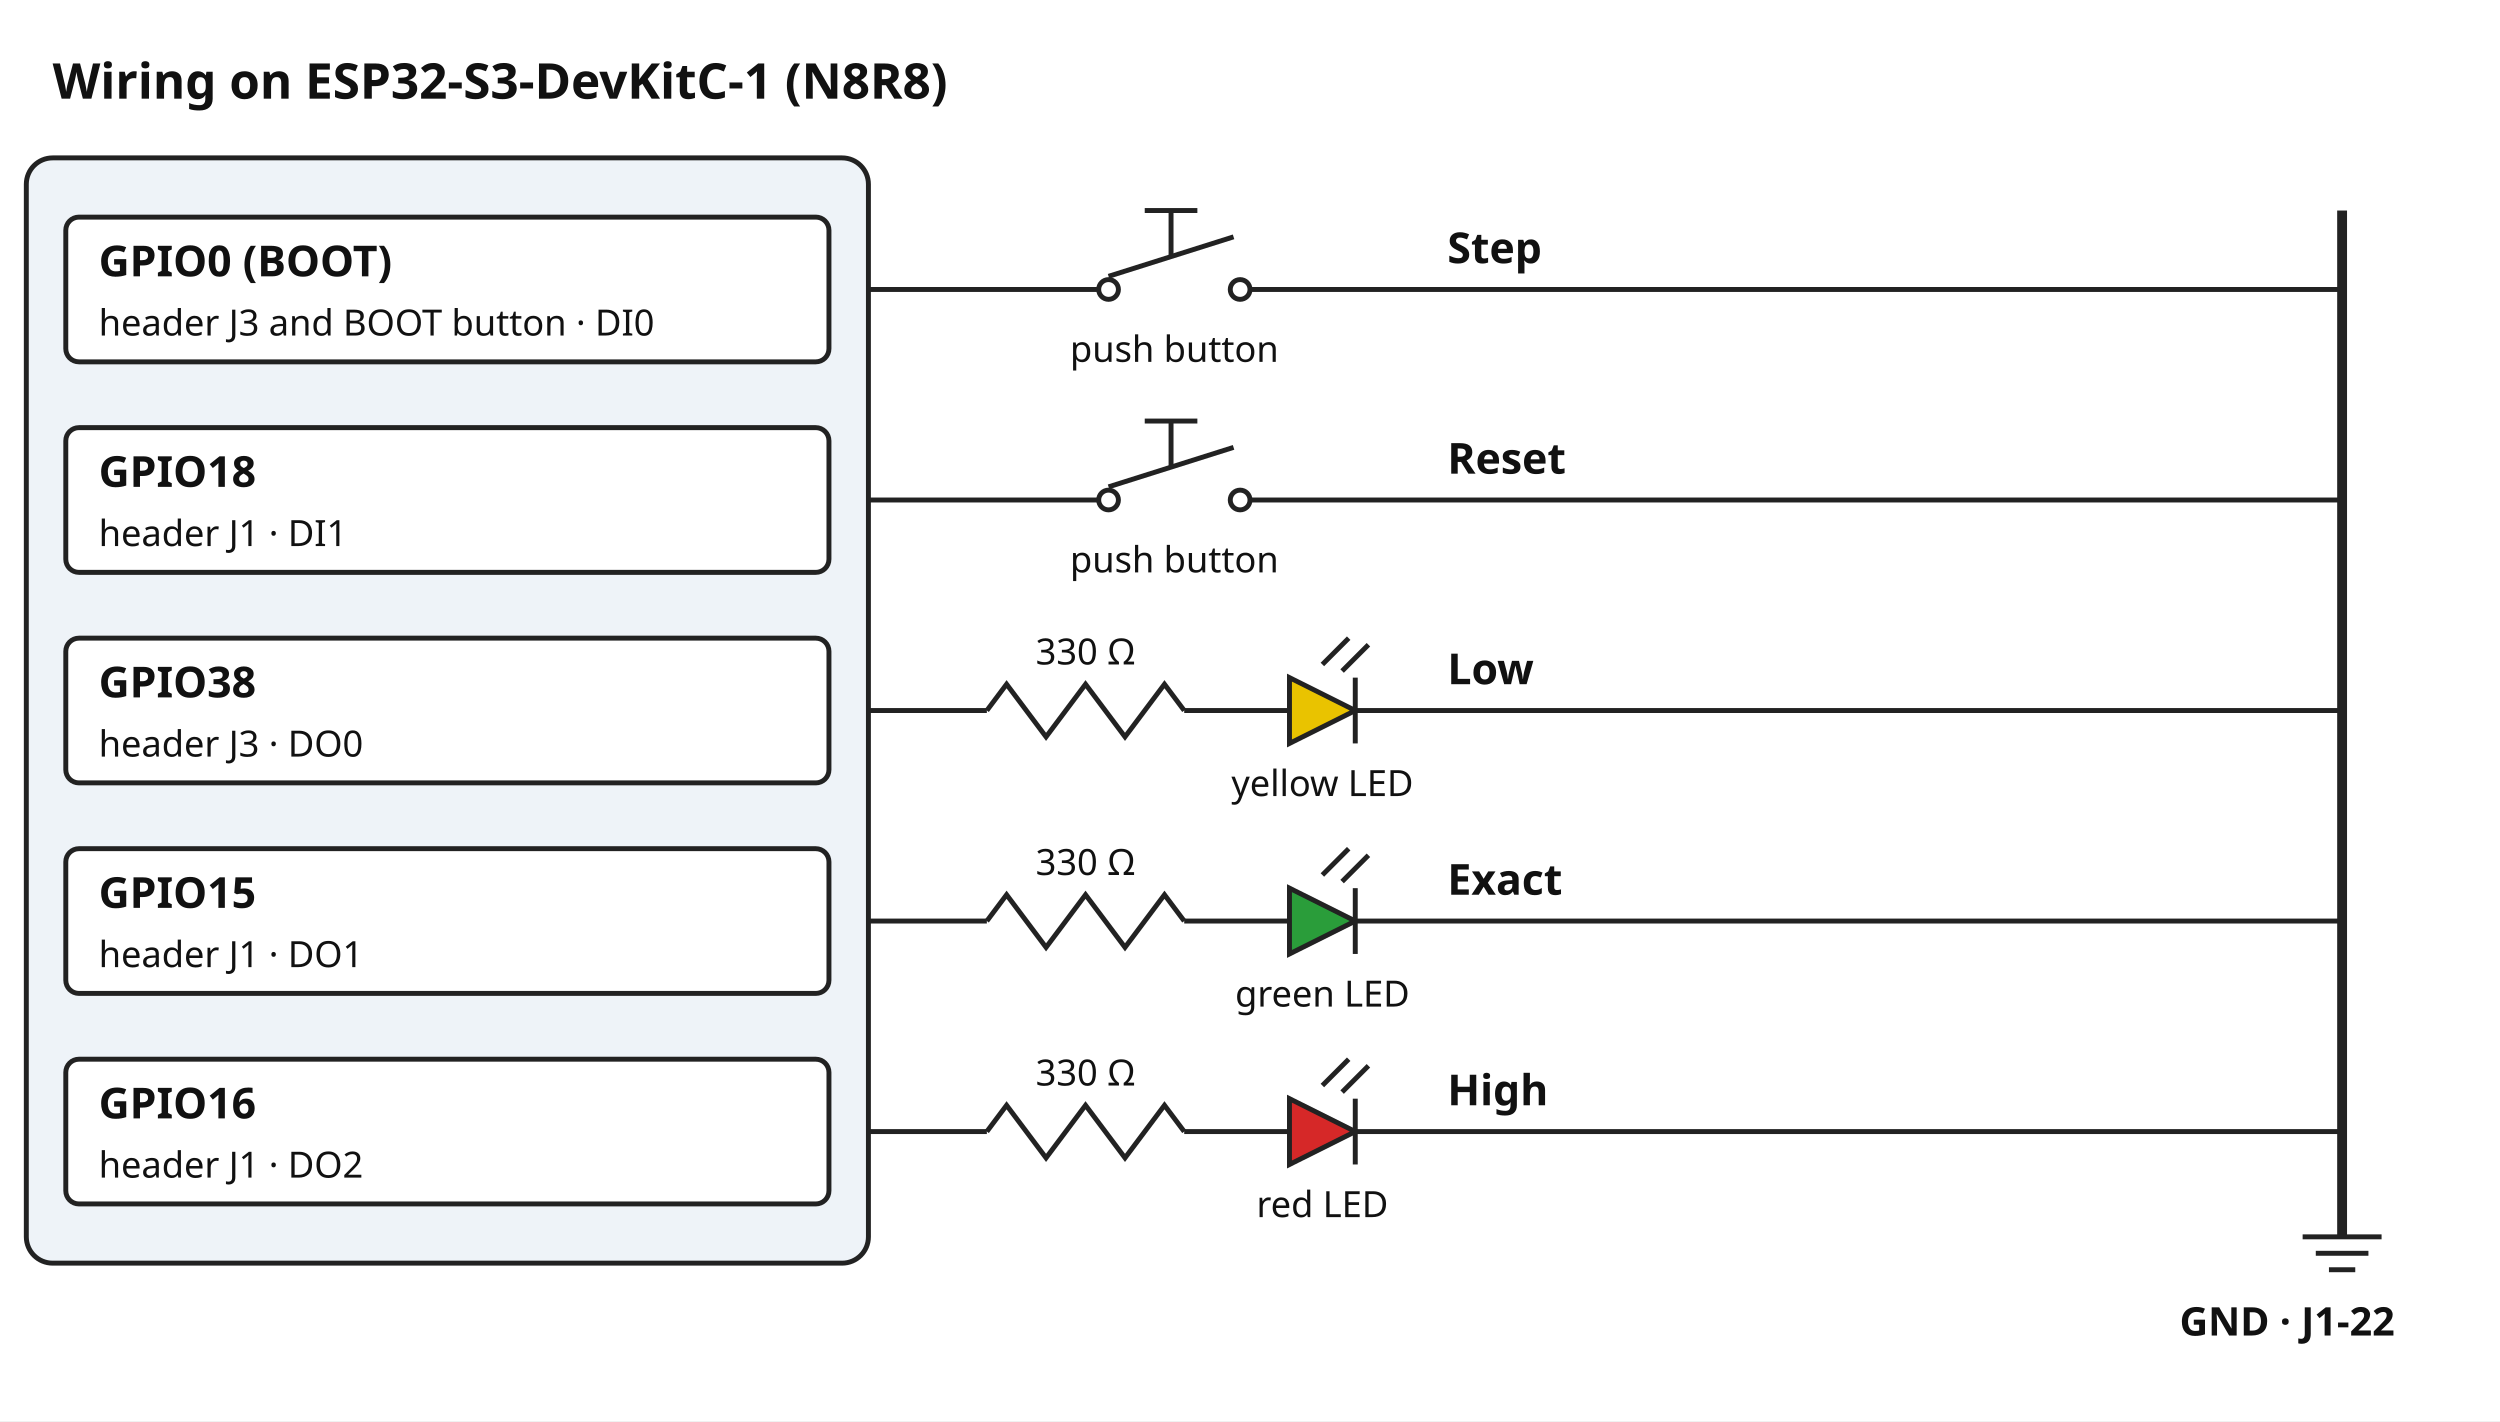
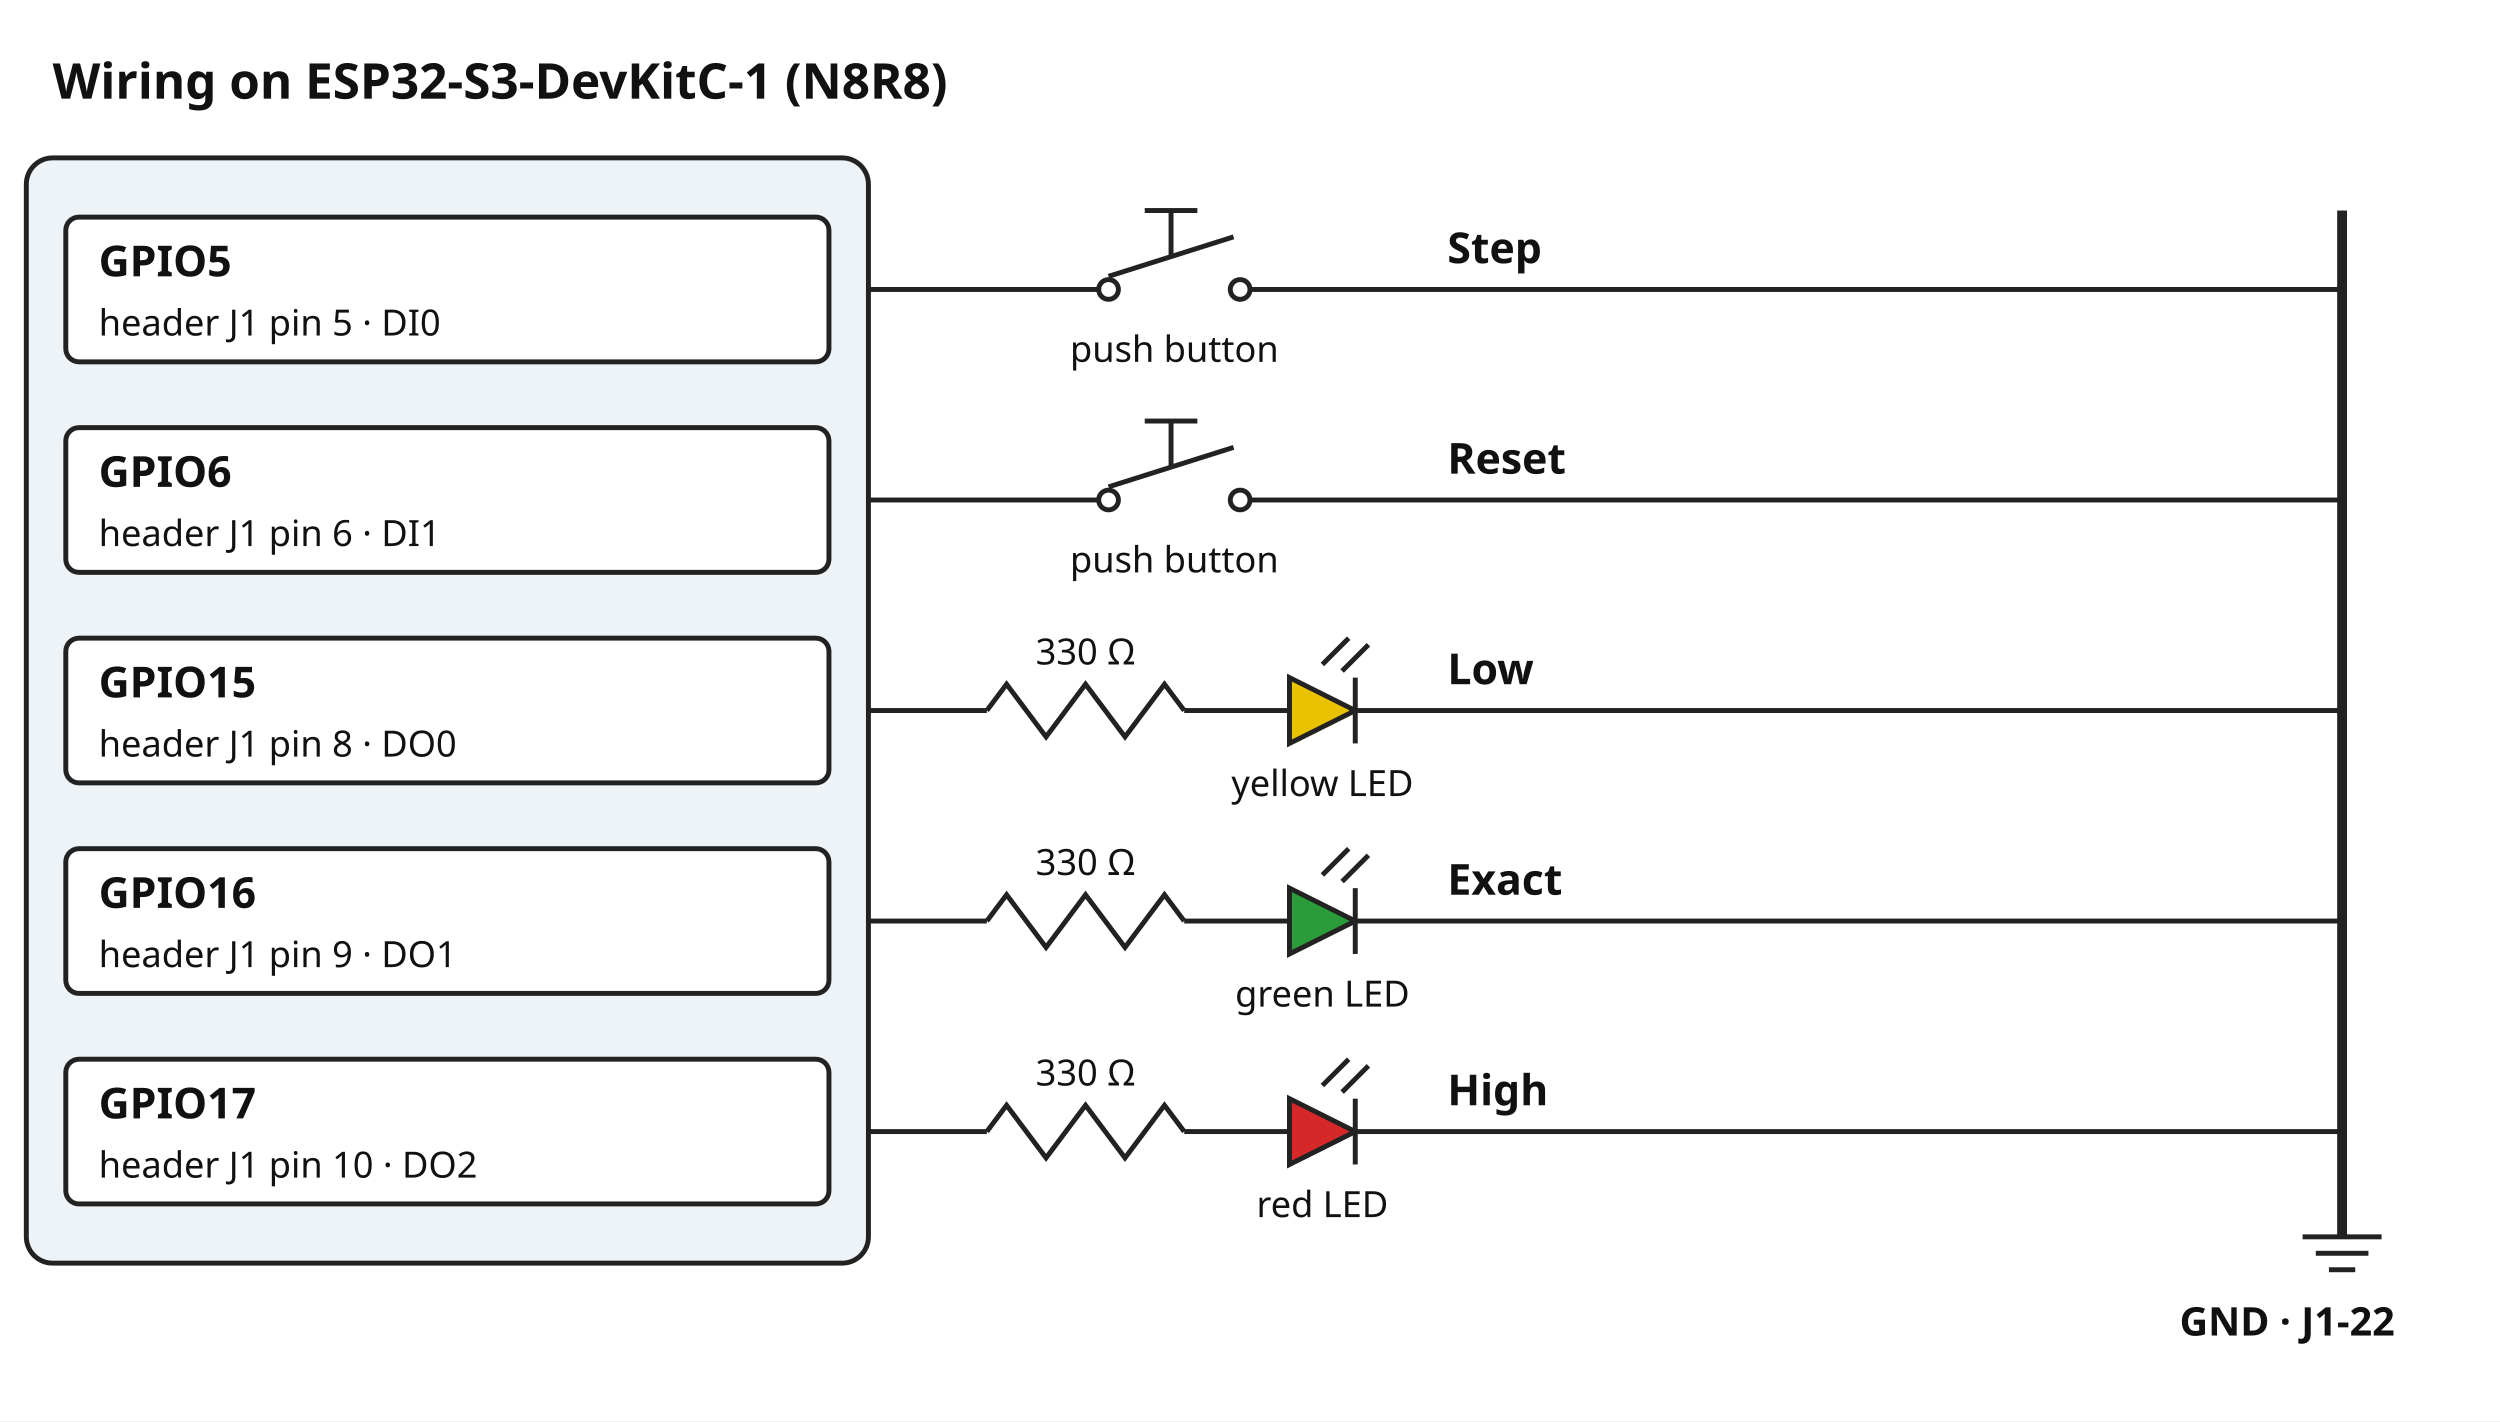
<svg xmlns="http://www.w3.org/2000/svg" viewBox="0 0 760 432" width="760" height="432" role="img" aria-labelledby="wiring-esp32-s3-devkitc-title wiring-esp32-s3-devkitc-desc" font-family="sans-serif" fill="#111111" stroke="#222222" stroke-width="1.5">
  <rect width="760" height="432" fill="#ffffff" stroke="none" />
  <text stroke="none" x="16" y="30" font-size="15" font-weight="bold">Wiring on ESP32-S3-DevKitC-1 (N8R8)</text>
  <rect x="8" y="48" width="256" height="336" rx="8" fill="#eef3f8" />
  <rect x="20" y="66" width="232" height="44" rx="4" fill="#ffffff" />
-   <text stroke="none" x="30" y="84" font-size="13" font-weight="bold">GPIO0 (BOOT)</text>
-   <text stroke="none" x="30" y="102" font-size="11">header J3 and BOOT button · DI0</text>
+   <text stroke="none" x="30" y="84" font-size="13" font-weight="bold">GPIO5</text>
+   <text stroke="none" x="30" y="102" font-size="11">header J1 pin 5 · DI0</text>
  <text stroke="none" x="440" y="80" font-size="13" font-weight="bold">Step</text>
  <polyline points="264,88 334,88" fill="none" />
  <circle cx="337" cy="88" r="3" fill="#ffffff" />
  <circle cx="377" cy="88" r="3" fill="#ffffff" />
  <polyline points="337,84 375,72" fill="none" />
  <polyline points="356,78 356,64" fill="none" />
  <polyline points="348,64 364,64" fill="none" />
  <text stroke="none" x="357" y="110" text-anchor="middle" font-size="11">push button</text>
  <polyline points="380,88 712,88" fill="none" />
  <rect x="20" y="130" width="232" height="44" rx="4" fill="#ffffff" />
-   <text stroke="none" x="30" y="148" font-size="13" font-weight="bold">GPIO18</text>
-   <text stroke="none" x="30" y="166" font-size="11">header J1 · DI1</text>
+   <text stroke="none" x="30" y="148" font-size="13" font-weight="bold">GPIO6</text>
+   <text stroke="none" x="30" y="166" font-size="11">header J1 pin 6 · DI1</text>
  <text stroke="none" x="440" y="144" font-size="13" font-weight="bold">Reset</text>
  <polyline points="264,152 334,152" fill="none" />
  <circle cx="337" cy="152" r="3" fill="#ffffff" />
  <circle cx="377" cy="152" r="3" fill="#ffffff" />
  <polyline points="337,148 375,136" fill="none" />
  <polyline points="356,142 356,128" fill="none" />
  <polyline points="348,128 364,128" fill="none" />
  <text stroke="none" x="357" y="174" text-anchor="middle" font-size="11">push button</text>
  <polyline points="380,152 712,152" fill="none" />
  <rect x="20" y="194" width="232" height="44" rx="4" fill="#ffffff" />
-   <text stroke="none" x="30" y="212" font-size="13" font-weight="bold">GPIO38</text>
-   <text stroke="none" x="30" y="230" font-size="11">header J3 · DO0</text>
+   <text stroke="none" x="30" y="212" font-size="13" font-weight="bold">GPIO15</text>
+   <text stroke="none" x="30" y="230" font-size="11">header J1 pin 8 · DO0</text>
  <text stroke="none" x="440" y="208" font-size="13" font-weight="bold">Low</text>
  <polyline points="264,216 300,216" fill="none" />
  <polyline points="300,216 306,208 318,224 330,208 342,224 354,208 360,216" fill="none" />
  <text stroke="none" x="330" y="202" text-anchor="middle" font-size="11">330 Ω</text>
  <polyline points="360,216 392,216" fill="none" />
  <polygon points="392,206 392,226 412,216" fill="#e9c300" />
  <polyline points="412,206 412,226" fill="none" />
  <polyline points="402,202 410,194" fill="none" />
  <polyline points="408,204 416,196" fill="none" />
  <text stroke="none" x="402" y="242" text-anchor="middle" font-size="11">yellow LED</text>
  <polyline points="412,216 712,216" fill="none" />
  <rect x="20" y="258" width="232" height="44" rx="4" fill="#ffffff" />
-   <text stroke="none" x="30" y="276" font-size="13" font-weight="bold">GPIO15</text>
-   <text stroke="none" x="30" y="294" font-size="11">header J1 · DO1</text>
+   <text stroke="none" x="30" y="276" font-size="13" font-weight="bold">GPIO16</text>
+   <text stroke="none" x="30" y="294" font-size="11">header J1 pin 9 · DO1</text>
  <text stroke="none" x="440" y="272" font-size="13" font-weight="bold">Exact</text>
  <polyline points="264,280 300,280" fill="none" />
  <polyline points="300,280 306,272 318,288 330,272 342,288 354,272 360,280" fill="none" />
  <text stroke="none" x="330" y="266" text-anchor="middle" font-size="11">330 Ω</text>
  <polyline points="360,280 392,280" fill="none" />
  <polygon points="392,270 392,290 412,280" fill="#2a9d3a" />
  <polyline points="412,270 412,290" fill="none" />
  <polyline points="402,266 410,258" fill="none" />
  <polyline points="408,268 416,260" fill="none" />
  <text stroke="none" x="402" y="306" text-anchor="middle" font-size="11">green LED</text>
  <polyline points="412,280 712,280" fill="none" />
  <rect x="20" y="322" width="232" height="44" rx="4" fill="#ffffff" />
-   <text stroke="none" x="30" y="340" font-size="13" font-weight="bold">GPIO16</text>
-   <text stroke="none" x="30" y="358" font-size="11">header J1 · DO2</text>
+   <text stroke="none" x="30" y="340" font-size="13" font-weight="bold">GPIO17</text>
+   <text stroke="none" x="30" y="358" font-size="11">header J1 pin 10 · DO2</text>
  <text stroke="none" x="440" y="336" font-size="13" font-weight="bold">High</text>
  <polyline points="264,344 300,344" fill="none" />
  <polyline points="300,344 306,336 318,352 330,336 342,352 354,336 360,344" fill="none" />
  <text stroke="none" x="330" y="330" text-anchor="middle" font-size="11">330 Ω</text>
  <polyline points="360,344 392,344" fill="none" />
  <polygon points="392,334 392,354 412,344" fill="#d62828" />
  <polyline points="412,334 412,354" fill="none" />
  <polyline points="402,330 410,322" fill="none" />
  <polyline points="408,332 416,324" fill="none" />
  <text stroke="none" x="402" y="370" text-anchor="middle" font-size="11">red LED</text>
  <polyline points="412,344 712,344" fill="none" />
  <polyline points="712,64 712,376" fill="none" stroke-width="3" />
  <polyline points="700,376 724,376" fill="none" />
  <polyline points="704,381 720,381" fill="none" />
  <polyline points="708,386 716,386" fill="none" />
  <text stroke="none" x="728" y="406" text-anchor="end" font-size="12" font-weight="bold">GND · J1-22</text>
</svg>
